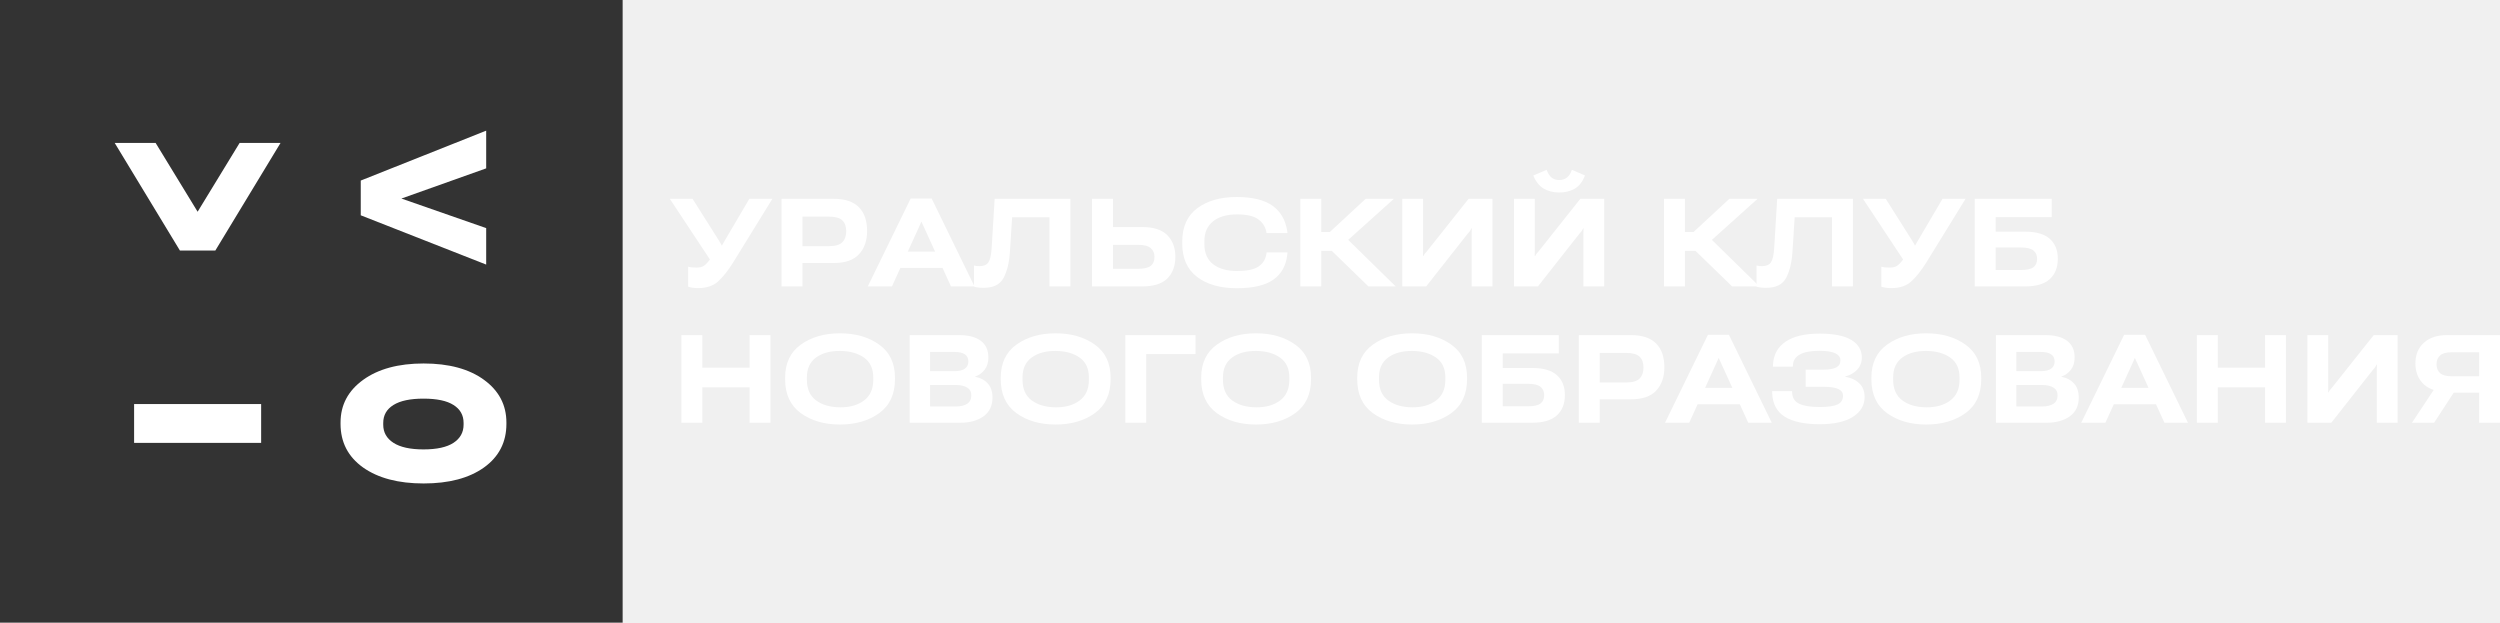
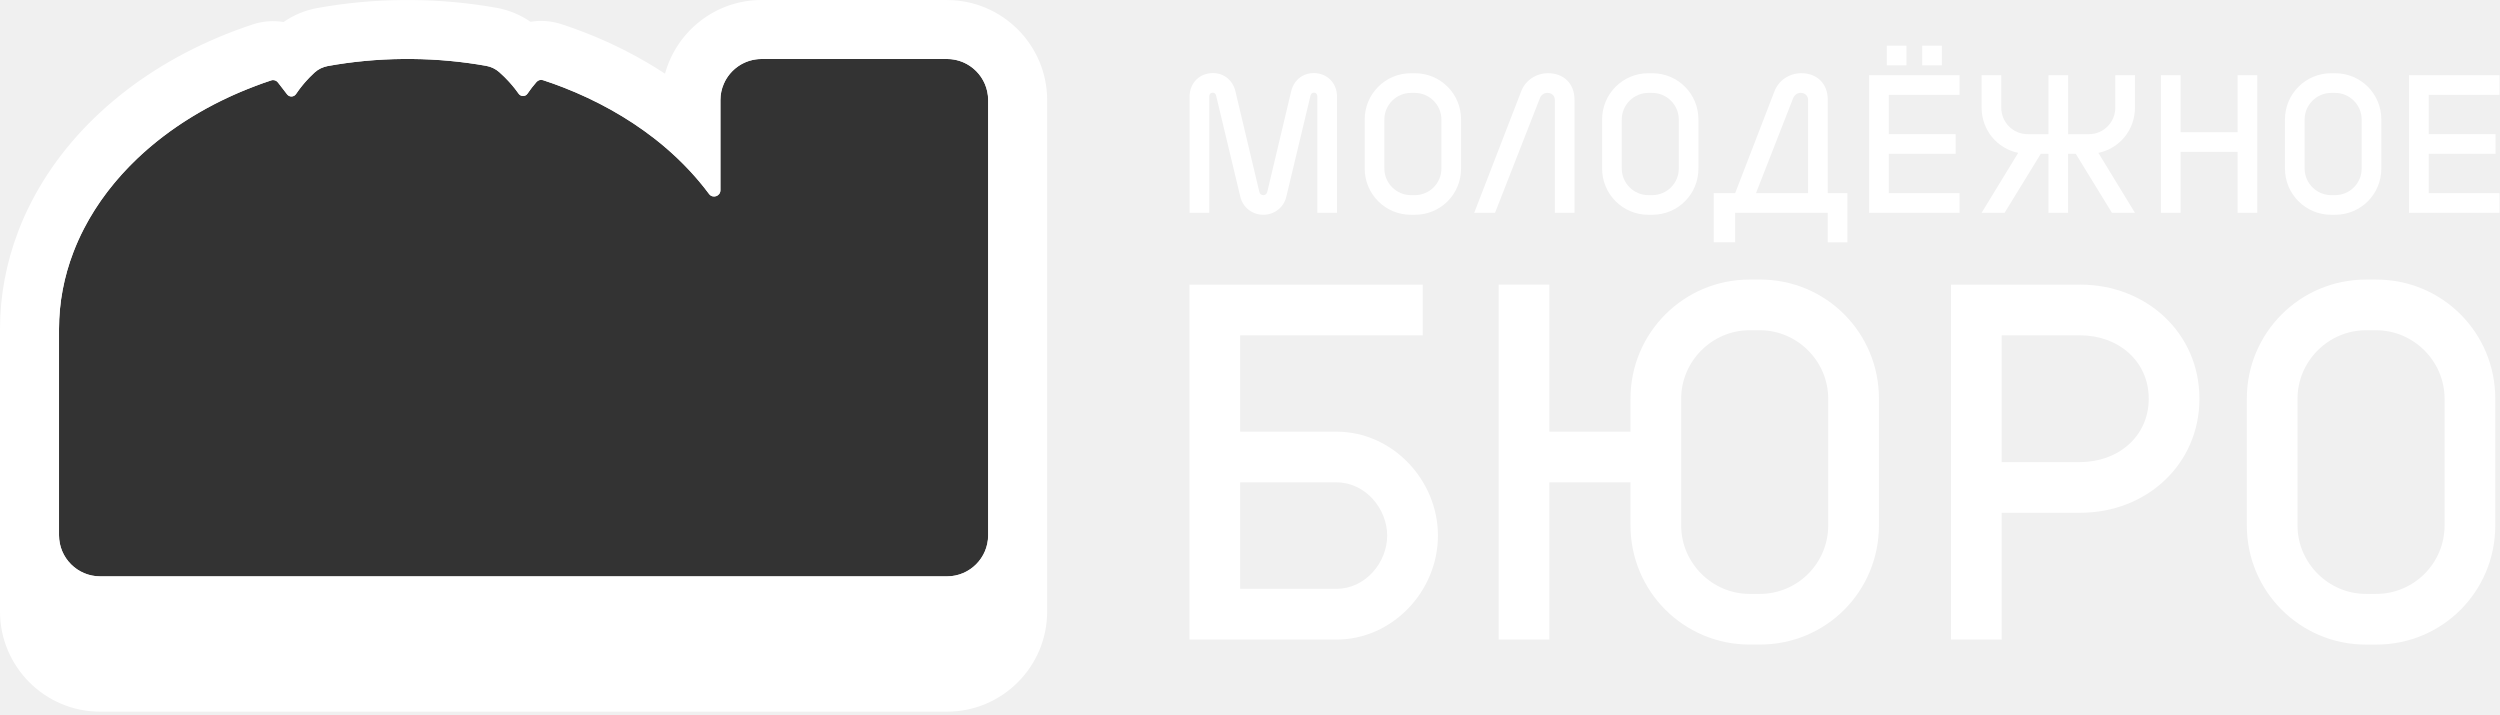
- <svg xmlns="http://www.w3.org/2000/svg" width="265" height="66" viewBox="0 0 265 66" fill="none">
-   <rect width="66" height="66" fill="#333333" />
-   <path d="M29.738 15.15L22.823 26.56H19.073L12.157 15.15H16.495L20.948 22.444L25.4 15.15H29.738Z" fill="white" />
-   <path d="M51.536 28.046L38.24 22.822V19.139L51.536 13.85V17.846L42.55 21.046L51.536 24.18V28.046Z" fill="white" />
-   <path d="M14.215 46.945V42.83H27.681V46.945H14.215Z" fill="white" />
-   <path d="M36.098 44.933V44.791C36.098 42.928 36.898 41.418 38.497 40.263C40.097 39.107 42.232 38.529 44.901 38.529C47.588 38.529 49.722 39.107 51.305 40.263C52.888 41.418 53.679 42.928 53.679 44.791V44.933C53.679 46.874 52.888 48.414 51.305 49.552C49.722 50.682 47.588 51.247 44.901 51.247C42.223 51.247 40.084 50.682 38.484 49.552C36.893 48.414 36.098 46.874 36.098 44.933ZM40.623 44.83V45.024C40.623 45.835 40.984 46.473 41.706 46.939C42.428 47.404 43.488 47.637 44.888 47.637C46.305 47.637 47.366 47.404 48.071 46.939C48.783 46.473 49.14 45.83 49.14 45.011V44.83C49.14 44.01 48.783 43.376 48.071 42.928C47.366 42.479 46.305 42.255 44.888 42.255C43.488 42.255 42.428 42.479 41.706 42.928C40.984 43.376 40.623 44.01 40.623 44.83Z" fill="white" />
-   <path d="M72.944 28.269C73.085 28.307 73.221 28.333 73.353 28.345C73.486 28.358 73.658 28.364 73.872 28.364C74.187 28.364 74.445 28.294 74.645 28.154C74.85 28.009 75.108 27.72 75.419 27.287L75.298 27.574L71 21.074H73.411L76.212 25.507C76.289 25.63 76.342 25.72 76.372 25.775C76.402 25.83 76.445 25.911 76.5 26.017H76.538C76.59 25.911 76.632 25.83 76.666 25.775C76.701 25.715 76.754 25.624 76.826 25.501L79.429 21.074H81.872L77.709 27.829C77.172 28.688 76.641 29.355 76.116 29.831C75.596 30.303 74.895 30.539 74.012 30.539C73.765 30.539 73.554 30.524 73.379 30.495C73.209 30.465 73.064 30.429 72.944 30.386V28.269Z" fill="white" />
-   <path d="M82.844 30.361V21.074H88.383C89.568 21.074 90.453 21.37 91.037 21.961C91.621 22.548 91.913 23.387 91.913 24.48C91.913 25.518 91.623 26.345 91.043 26.961C90.468 27.578 89.57 27.884 88.351 27.88H85.064V30.361H82.844ZM85.064 26.094H87.858C88.536 26.094 89.012 25.956 89.285 25.679C89.562 25.399 89.7 25.01 89.7 24.512C89.7 24.006 89.562 23.621 89.285 23.358C89.012 23.094 88.536 22.962 87.858 22.962H85.064V26.094Z" fill="white" />
-   <path d="M91.984 30.361L96.531 21.042H98.756L103.297 30.361H100.803L97.931 24.059C97.88 23.953 97.833 23.853 97.791 23.759C97.748 23.666 97.712 23.583 97.682 23.511H97.656C97.626 23.583 97.59 23.668 97.548 23.766C97.509 23.864 97.464 23.964 97.413 24.066L94.548 30.361H91.984ZM94.19 28.403L94.919 26.668H100.374L101.084 28.403H94.19Z" fill="white" />
-   <path d="M105.433 21.074H113.459V30.361H111.24V23.032H107.288L107.051 26.693C106.979 27.829 106.755 28.749 106.38 29.455C106.009 30.157 105.305 30.508 104.269 30.508C104.03 30.508 103.83 30.497 103.668 30.476C103.506 30.454 103.365 30.422 103.246 30.38V28.141C103.344 28.171 103.438 28.19 103.527 28.199C103.621 28.207 103.723 28.211 103.834 28.211C104.278 28.211 104.589 28.078 104.768 27.81C104.951 27.537 105.067 27.042 105.113 26.323L105.433 21.074Z" fill="white" />
-   <path d="M115.755 21.074H117.975V24.066H121.045C122.281 24.066 123.181 24.357 123.743 24.939C124.306 25.518 124.588 26.272 124.588 27.204C124.588 28.19 124.302 28.964 123.731 29.525C123.159 30.082 122.275 30.361 121.076 30.361H115.755V21.074ZM117.975 25.953V28.492H120.642C121.273 28.492 121.718 28.388 121.978 28.18C122.243 27.971 122.375 27.652 122.375 27.223C122.375 26.84 122.243 26.534 121.978 26.304C121.718 26.07 121.273 25.953 120.642 25.953H117.975Z" fill="white" />
-   <path d="M125.317 25.807V25.622C125.317 24.044 125.85 22.86 126.916 22.069C127.981 21.278 129.371 20.883 131.085 20.883C132.744 20.883 134.004 21.187 134.865 21.795C135.731 22.399 136.257 23.296 136.445 24.487L136.47 24.703H134.251L134.219 24.518C134.091 23.961 133.789 23.523 133.311 23.205C132.838 22.886 132.111 22.726 131.13 22.726C130.043 22.726 129.192 22.973 128.578 23.466C127.969 23.959 127.664 24.659 127.664 25.564V25.852C127.664 26.817 127.975 27.537 128.598 28.014C129.224 28.49 130.069 28.728 131.13 28.728C132.158 28.728 132.906 28.575 133.375 28.269C133.848 27.963 134.134 27.525 134.232 26.955L134.258 26.757H136.477L136.451 26.987C136.328 28.143 135.837 29.028 134.98 29.64C134.123 30.248 132.831 30.552 131.105 30.552C129.348 30.552 127.943 30.152 126.89 29.353C125.841 28.549 125.317 27.367 125.317 25.807Z" fill="white" />
-   <path d="M145.053 30.361L140.519 25.96L142.201 24.735L147.944 30.361H145.053ZM138.945 24.589H140.966L144.759 21.074H147.752L141.612 26.591H138.945V24.589ZM137.833 30.361V21.074H140.052V30.361H137.833Z" fill="white" />
-   <path d="M158.202 30.361H155.996V24.805C155.996 24.674 155.998 24.561 156.002 24.467C156.011 24.374 156.015 24.287 156.015 24.206H155.97C155.932 24.282 155.887 24.365 155.836 24.455C155.785 24.54 155.702 24.64 155.586 24.754L151.174 30.361H148.641V21.074H150.847V26.534C150.847 26.649 150.845 26.751 150.841 26.84C150.841 26.929 150.841 27.031 150.841 27.146H150.886C150.92 27.053 150.962 26.974 151.014 26.91C151.065 26.842 151.146 26.749 151.257 26.63L155.67 21.074H158.202V30.361Z" fill="white" />
-   <path d="M170.047 30.361H167.84V24.805C167.84 24.674 167.842 24.561 167.847 24.467C167.855 24.374 167.859 24.287 167.859 24.206H167.815C167.776 24.282 167.731 24.365 167.68 24.455C167.629 24.54 167.546 24.64 167.431 24.754L163.018 30.361H160.485V21.074H162.692V26.534C162.692 26.649 162.69 26.751 162.685 26.84C162.685 26.929 162.685 27.031 162.685 27.146H162.73C162.764 27.053 162.807 26.974 162.858 26.91C162.909 26.842 162.99 26.749 163.101 26.63L167.514 21.074H170.047V30.361ZM165.282 19.084C165.597 19.084 165.868 18.995 166.094 18.816C166.324 18.638 166.499 18.366 166.619 18L168.006 18.599C167.759 19.254 167.399 19.72 166.926 19.996C166.457 20.268 165.909 20.405 165.282 20.405C164.651 20.405 164.101 20.266 163.632 19.99C163.163 19.714 162.796 19.252 162.532 18.606L163.945 18C164.073 18.37 164.248 18.644 164.47 18.823C164.691 18.997 164.962 19.084 165.282 19.084Z" fill="white" />
-   <path d="M183.605 30.361L179.071 25.96L180.753 24.735L186.496 30.361H183.605ZM177.497 24.589H179.518L183.311 21.074H186.304L180.164 26.591H177.497V24.589ZM176.384 30.361V21.074H178.604V30.361H176.384Z" fill="white" />
-   <path d="M188.382 21.074H196.409V30.361H194.189V23.032H190.237L190 26.693C189.928 27.829 189.704 28.749 189.329 29.455C188.958 30.157 188.254 30.508 187.218 30.508C186.98 30.508 186.779 30.497 186.617 30.476C186.455 30.454 186.314 30.422 186.195 30.38V28.141C186.293 28.171 186.387 28.19 186.477 28.199C186.57 28.207 186.673 28.211 186.783 28.211C187.227 28.211 187.538 28.078 187.717 27.81C187.901 27.537 188.016 27.042 188.063 26.323L188.382 21.074Z" fill="white" />
-   <path d="M199.421 28.269C199.562 28.307 199.698 28.333 199.83 28.345C199.962 28.358 200.135 28.364 200.348 28.364C200.664 28.364 200.922 28.294 201.122 28.154C201.327 28.009 201.585 27.72 201.896 27.287L201.774 27.574L197.477 21.074H199.888L202.689 25.507C202.766 25.63 202.819 25.72 202.849 25.775C202.879 25.83 202.921 25.911 202.977 26.017H203.015C203.066 25.911 203.109 25.83 203.143 25.775C203.177 25.715 203.23 25.624 203.303 25.501L205.906 21.074H208.349L204.186 27.829C203.648 28.688 203.117 29.355 202.593 29.831C202.073 30.303 201.372 30.539 200.489 30.539C200.242 30.539 200.031 30.524 199.856 30.495C199.685 30.465 199.54 30.429 199.421 30.386V28.269Z" fill="white" />
-   <path d="M209.321 30.361V21.074H217.482V23.013H211.54V24.557H214.668C215.84 24.557 216.71 24.81 217.277 25.316C217.844 25.822 218.128 26.523 218.128 27.421C218.128 28.356 217.84 29.081 217.264 29.596C216.693 30.106 215.825 30.361 214.661 30.361H209.321ZM211.54 26.234V28.62H214.214C214.84 28.62 215.284 28.522 215.544 28.326C215.804 28.131 215.934 27.833 215.934 27.433C215.934 27.059 215.804 26.766 215.544 26.553C215.284 26.34 214.84 26.234 214.214 26.234H211.54Z" fill="white" />
-   <path d="M72.228 44.809V35.522H74.447V38.973H79.455V35.522H81.668V44.809H79.455V41.058H74.447V44.809H72.228Z" fill="white" />
-   <path d="M83.222 40.191V40.044C83.222 38.496 83.776 37.325 84.885 36.53C85.997 35.73 87.381 35.331 89.035 35.331C90.689 35.331 92.075 35.73 93.192 36.53C94.309 37.325 94.868 38.496 94.868 40.044V40.191C94.868 41.785 94.309 42.987 93.192 43.794C92.075 44.598 90.689 45 89.035 45C87.381 45 85.997 44.598 84.885 43.794C83.776 42.987 83.222 41.785 83.222 40.191ZM85.531 40.255C85.531 41.233 85.855 41.962 86.503 42.442C87.155 42.923 88.003 43.167 89.048 43.176C90.084 43.184 90.928 42.944 91.581 42.455C92.237 41.966 92.566 41.237 92.566 40.267V40.006C92.566 39.071 92.239 38.371 91.587 37.907C90.935 37.444 90.088 37.208 89.048 37.2C87.999 37.191 87.151 37.423 86.503 37.895C85.855 38.367 85.531 39.071 85.531 40.006V40.255Z" fill="white" />
-   <path d="M96.428 44.809V35.522H101.66C102.666 35.522 103.436 35.724 103.969 36.128C104.502 36.532 104.768 37.119 104.768 37.888C104.768 38.42 104.634 38.858 104.365 39.202C104.097 39.542 103.762 39.781 103.361 39.917V39.942C103.903 40.036 104.344 40.265 104.685 40.631C105.03 40.992 105.203 41.498 105.203 42.149C105.203 43.016 104.885 43.678 104.25 44.133C103.615 44.583 102.803 44.809 101.813 44.809H96.428ZM98.59 43.087H101.334C101.82 43.087 102.212 42.993 102.51 42.806C102.809 42.619 102.958 42.317 102.958 41.9C102.958 41.53 102.809 41.256 102.51 41.077C102.212 40.899 101.82 40.81 101.334 40.81H98.59V43.087ZM98.59 39.343H101.199C101.668 39.343 102.027 39.255 102.274 39.081C102.521 38.903 102.645 38.647 102.645 38.316C102.645 37.975 102.521 37.722 102.274 37.557C102.027 37.391 101.668 37.308 101.199 37.308H98.59V39.343Z" fill="white" />
-   <path d="M106.079 40.191V40.044C106.079 38.496 106.633 37.325 107.742 36.53C108.855 35.73 110.238 35.331 111.893 35.331C113.547 35.331 114.933 35.73 116.05 36.53C117.167 37.325 117.725 38.496 117.725 40.044V40.191C117.725 41.785 117.167 42.987 116.05 43.794C114.933 44.598 113.547 45 111.893 45C110.238 45 108.855 44.598 107.742 43.794C106.633 42.987 106.079 41.785 106.079 40.191ZM108.388 40.255C108.388 41.233 108.712 41.962 109.36 42.442C110.012 42.923 110.861 43.167 111.905 43.176C112.941 43.184 113.786 42.944 114.438 42.455C115.095 41.966 115.423 41.237 115.423 40.267V40.006C115.423 39.071 115.097 38.371 114.444 37.907C113.792 37.444 112.946 37.208 111.905 37.2C110.857 37.191 110.008 37.423 109.36 37.895C108.712 38.367 108.388 39.071 108.388 40.006V40.255Z" fill="white" />
-   <path d="M119.286 44.809V35.522H126.724V37.531H121.499V44.809H119.286Z" fill="white" />
-   <path d="M127.325 40.191V40.044C127.325 38.496 127.879 37.325 128.988 36.53C130.1 35.73 131.484 35.331 133.138 35.331C134.793 35.331 136.178 35.73 137.295 36.53C138.412 37.325 138.971 38.496 138.971 40.044V40.191C138.971 41.785 138.412 42.987 137.295 43.794C136.178 44.598 134.793 45 133.138 45C131.484 45 130.1 44.598 128.988 43.794C127.879 42.987 127.325 41.785 127.325 40.191ZM129.634 40.255C129.634 41.233 129.958 41.962 130.606 42.442C131.258 42.923 132.107 43.167 133.151 43.176C134.187 43.184 135.031 42.944 135.684 42.455C136.34 41.966 136.669 41.237 136.669 40.267V40.006C136.669 39.071 136.342 38.371 135.69 37.907C135.038 37.444 134.191 37.208 133.151 37.2C132.102 37.191 131.254 37.423 130.606 37.895C129.958 38.367 129.634 39.071 129.634 40.006V40.255Z" fill="white" />
-   <path d="M143.864 40.191V40.044C143.864 38.496 144.418 37.325 145.526 36.53C146.639 35.73 148.023 35.331 149.677 35.331C151.331 35.331 152.717 35.73 153.834 36.53C154.951 37.325 155.51 38.496 155.51 40.044V40.191C155.51 41.785 154.951 42.987 153.834 43.794C152.717 44.598 151.331 45 149.677 45C148.023 45 146.639 44.598 145.526 43.794C144.418 42.987 143.864 41.785 143.864 40.191ZM146.172 40.255C146.172 41.233 146.496 41.962 147.144 42.442C147.797 42.923 148.645 43.167 149.69 43.176C150.726 43.184 151.57 42.944 152.222 42.455C152.879 41.966 153.207 41.237 153.207 40.267V40.006C153.207 39.071 152.881 38.371 152.229 37.907C151.576 37.444 150.73 37.208 149.69 37.2C148.641 37.191 147.792 37.423 147.144 37.895C146.496 38.367 146.172 39.071 146.172 40.006V40.255Z" fill="white" />
-   <path d="M157.07 44.809V35.522H165.231V37.461H159.289V39.005H162.417C163.589 39.005 164.459 39.258 165.026 39.764C165.593 40.27 165.877 40.971 165.877 41.868C165.877 42.804 165.589 43.529 165.013 44.043C164.442 44.553 163.574 44.809 162.41 44.809H157.07ZM159.289 40.682V43.067H161.963C162.589 43.067 163.033 42.97 163.293 42.774C163.553 42.578 163.683 42.281 163.683 41.881C163.683 41.507 163.553 41.214 163.293 41.001C163.033 40.788 162.589 40.682 161.963 40.682H159.289Z" fill="white" />
-   <path d="M167.354 44.809V35.522H172.893C174.078 35.522 174.963 35.818 175.547 36.409C176.131 36.995 176.423 37.835 176.423 38.928C176.423 39.965 176.133 40.793 175.553 41.409C174.977 42.026 174.08 42.332 172.861 42.328H169.573V44.809H167.354ZM169.573 40.542H172.368C173.046 40.542 173.521 40.404 173.794 40.127C174.071 39.846 174.21 39.457 174.21 38.96C174.21 38.454 174.071 38.069 173.794 37.806C173.521 37.542 173.046 37.41 172.368 37.41H169.573V40.542Z" fill="white" />
-   <path d="M176.493 44.809L181.04 35.49H183.266L187.807 44.809H185.313L182.441 38.507C182.39 38.401 182.343 38.301 182.3 38.207C182.258 38.114 182.221 38.031 182.192 37.959H182.166C182.136 38.031 182.1 38.116 182.057 38.214C182.019 38.312 181.974 38.411 181.923 38.513L179.058 44.809H176.493ZM178.7 42.851L179.429 41.116H184.884L185.594 42.851H178.7Z" fill="white" />
-   <path d="M192.885 43.144C193.75 43.144 194.379 43.055 194.771 42.876C195.164 42.693 195.36 42.385 195.36 41.951C195.36 41.628 195.194 41.39 194.861 41.237C194.528 41.08 194.015 41.001 193.32 41.001H191.401V39.183H193.3C193.885 39.183 194.328 39.107 194.631 38.953C194.933 38.8 195.085 38.547 195.085 38.194C195.089 37.888 194.916 37.644 194.567 37.461C194.217 37.278 193.646 37.187 192.853 37.187C191.923 37.187 191.23 37.319 190.774 37.582C190.322 37.846 190.084 38.203 190.058 38.654L190.039 38.864H187.928L187.941 38.628C188.001 37.578 188.448 36.772 189.284 36.211C190.12 35.645 191.314 35.363 192.866 35.363C194.383 35.363 195.511 35.588 196.249 36.039C196.986 36.489 197.355 37.11 197.355 37.901C197.351 38.411 197.185 38.841 196.856 39.19C196.532 39.534 196.11 39.774 195.59 39.91V39.936C196.204 40.038 196.701 40.27 197.08 40.631C197.46 40.988 197.649 41.475 197.649 42.092C197.649 42.959 197.236 43.656 196.409 44.184C195.582 44.707 194.409 44.968 192.891 44.968C191.288 44.968 190.058 44.707 189.201 44.184C188.348 43.656 187.898 42.817 187.852 41.664L187.845 41.46H189.956L189.968 41.632C189.99 42.181 190.241 42.57 190.723 42.8C191.205 43.029 191.925 43.144 192.885 43.144Z" fill="white" />
-   <path d="M198.366 40.191V40.044C198.366 38.496 198.92 37.325 200.028 36.53C201.141 35.73 202.525 35.331 204.179 35.331C205.833 35.331 207.219 35.73 208.336 36.53C209.453 37.325 210.012 38.496 210.012 40.044V40.191C210.012 41.785 209.453 42.987 208.336 43.794C207.219 44.598 205.833 45 204.179 45C202.525 45 201.141 44.598 200.028 43.794C198.92 42.987 198.366 41.785 198.366 40.191ZM200.674 40.255C200.674 41.233 200.998 41.962 201.647 42.442C202.299 42.923 203.147 43.167 204.192 43.176C205.228 43.184 206.072 42.944 206.725 42.455C207.381 41.966 207.709 41.237 207.709 40.267V40.006C207.709 39.071 207.383 38.371 206.731 37.907C206.079 37.444 205.232 37.208 204.192 37.2C203.143 37.191 202.295 37.423 201.647 37.895C200.998 38.367 200.674 39.071 200.674 40.006V40.255Z" fill="white" />
-   <path d="M211.572 44.809V35.522H216.804C217.81 35.522 218.58 35.724 219.113 36.128C219.646 36.532 219.912 37.119 219.912 37.888C219.912 38.42 219.778 38.858 219.509 39.202C219.24 39.542 218.906 39.781 218.505 39.917V39.942C219.046 40.036 219.488 40.265 219.829 40.631C220.174 40.992 220.347 41.498 220.347 42.149C220.347 43.016 220.029 43.678 219.394 44.133C218.759 44.583 217.946 44.809 216.957 44.809H211.572ZM213.734 43.087H216.478C216.964 43.087 217.356 42.993 217.654 42.806C217.953 42.619 218.102 42.317 218.102 41.9C218.102 41.53 217.953 41.256 217.654 41.077C217.356 40.899 216.964 40.81 216.478 40.81H213.734V43.087ZM213.734 39.343H216.343C216.812 39.343 217.17 39.255 217.418 39.081C217.665 38.903 217.789 38.647 217.789 38.316C217.789 37.975 217.665 37.722 217.418 37.557C217.17 37.391 216.812 37.308 216.343 37.308H213.734V39.343Z" fill="white" />
-   <path d="M220.609 44.809L225.156 35.49H227.382L231.923 44.809H229.428L226.557 38.507C226.506 38.401 226.459 38.301 226.416 38.207C226.374 38.114 226.337 38.031 226.307 37.959H226.282C226.252 38.031 226.216 38.116 226.173 38.214C226.135 38.312 226.09 38.411 226.039 38.513L223.174 44.809H220.609ZM222.816 42.851L223.545 41.116H229L229.71 42.851H222.816Z" fill="white" />
-   <path d="M232.869 44.809V35.522H235.088V38.973H240.096V35.522H242.309V44.809H240.096V41.058H235.088V44.809H232.869Z" fill="white" />
-   <path d="M254.147 44.809H251.94V39.253C251.94 39.121 251.943 39.009 251.947 38.915C251.955 38.822 251.96 38.734 251.96 38.654H251.915C251.877 38.73 251.832 38.813 251.781 38.903C251.729 38.987 251.646 39.087 251.531 39.202L247.118 44.809H244.586V35.522H246.792V40.982C246.792 41.097 246.79 41.199 246.786 41.288C246.786 41.377 246.786 41.479 246.786 41.594H246.83C246.865 41.501 246.907 41.422 246.958 41.358C247.01 41.29 247.091 41.197 247.201 41.077L251.614 35.522H254.147V44.809Z" fill="white" />
-   <path d="M265 44.809H262.787V41.626H259.155L258.918 41.511C257.993 41.439 257.281 41.135 256.782 40.599C256.283 40.059 256.034 39.364 256.034 38.513C256.034 37.599 256.332 36.872 256.929 36.332C257.53 35.792 258.338 35.522 259.353 35.522H265V44.809ZM262.787 39.885V37.34H259.871C259.308 37.34 258.901 37.453 258.649 37.678C258.398 37.903 258.272 38.216 258.272 38.615C258.272 39.007 258.396 39.317 258.643 39.547C258.894 39.772 259.304 39.885 259.871 39.885H262.787ZM258.016 44.809H255.669L258.413 40.669H260.715L258.016 44.809Z" fill="white" />
+ <svg xmlns="http://www.w3.org/2000/svg" width="126" height="36" viewBox="0 0 126 36" fill="none">
+   <path d="M14.918 4.74C15.177 4.353 15.49 3.99 15.851 3.658C16.038 3.486 16.271 3.373 16.52 3.328C17.738 3.108 19.007 2.984 20.31 2.973H20.762C22.048 2.984 23.298 3.103 24.502 3.319C24.746 3.362 24.975 3.47 25.161 3.635C25.537 3.966 25.866 4.331 26.14 4.723C26.249 4.879 26.482 4.876 26.587 4.718C26.724 4.514 26.876 4.317 27.042 4.129C27.123 4.038 27.251 4.003 27.367 4.04C27.713 4.153 28.052 4.272 28.383 4.403C30.081 5.063 31.622 5.929 32.952 6.959C34.033 7.797 34.969 8.744 35.737 9.777C35.92 10.021 36.308 9.89 36.308 9.585V5.046C36.308 3.901 37.236 2.973 38.382 2.973H47.727C48.873 2.973 49.801 3.901 49.801 5.046V26.975C49.801 28.12 48.873 29.048 47.727 29.048H5.047C3.901 29.048 2.973 28.12 2.973 26.975V16.59C2.973 15.241 3.227 13.94 3.698 12.71C3.852 12.309 4.027 11.915 4.228 11.528C5.853 8.379 8.953 5.811 12.864 4.337C13.127 4.237 13.397 4.142 13.669 4.052C13.792 4.011 13.927 4.054 14.006 4.157L14.471 4.759C14.585 4.907 14.811 4.898 14.916 4.741L14.918 4.74Z" fill="#333333" />
+   <path d="M47.729 0H38.384C36.062 0 34.103 1.575 33.517 3.713C32.27 2.895 30.914 2.198 29.467 1.636C29.083 1.485 28.685 1.343 28.288 1.215C27.776 1.048 27.243 1.014 26.735 1.098C26.227 0.745 25.644 0.504 25.026 0.394C23.639 0.146 22.214 0.015 20.788 0.003H20.775H20.284C18.841 0.015 17.397 0.15 15.989 0.406C15.375 0.516 14.798 0.758 14.293 1.109C13.786 1.026 13.254 1.061 12.745 1.228C12.449 1.326 12.137 1.436 11.817 1.556C7.185 3.304 3.551 6.362 1.59 10.16C1.342 10.637 1.117 11.137 0.923 11.649C0.311 13.246 0 14.909 0 16.593V30.821C0 33.603 2.265 35.868 5.047 35.868H47.729C50.512 35.868 52.777 33.603 52.777 30.821V5.049C52.777 2.267 50.512 0.003 47.729 0.003V0ZM12.865 4.335C13.128 4.236 13.399 4.139 13.671 4.051C13.794 4.01 13.929 4.051 14.008 4.154L14.473 4.757C14.486 4.774 14.501 4.789 14.518 4.801C14.639 4.901 14.826 4.878 14.918 4.74C14.969 4.665 15.02 4.59 15.075 4.518C15.3 4.214 15.56 3.927 15.85 3.66C16.037 3.488 16.27 3.375 16.519 3.329C17.738 3.108 19.006 2.985 20.309 2.973H20.761C22.049 2.985 23.299 3.104 24.503 3.319C24.747 3.363 24.976 3.47 25.161 3.635C25.473 3.91 25.754 4.21 25.997 4.529C26.047 4.593 26.095 4.658 26.14 4.724C26.227 4.849 26.394 4.871 26.512 4.795C26.54 4.776 26.567 4.75 26.588 4.718C26.726 4.514 26.877 4.318 27.043 4.13C27.125 4.038 27.253 4.003 27.369 4.041C27.713 4.153 28.053 4.274 28.385 4.404C30.082 5.063 31.623 5.931 32.954 6.96C33.159 7.118 33.358 7.28 33.55 7.446C34.382 8.159 35.115 8.941 35.738 9.777C35.921 10.023 36.31 9.89 36.31 9.587V5.047C36.31 4.75 36.372 4.47 36.485 4.216C36.805 3.484 37.537 2.973 38.386 2.973H47.731C48.58 2.973 49.309 3.484 49.629 4.214C49.742 4.469 49.805 4.75 49.805 5.047V26.976C49.805 28.121 48.875 29.05 47.731 29.05H5.049C3.904 29.05 2.975 28.121 2.975 26.976V16.59C2.975 15.242 3.229 13.94 3.7 12.711C3.854 12.309 4.029 11.915 4.231 11.528C4.899 10.235 5.816 9.04 6.934 7.977C8.541 6.453 10.563 5.205 12.867 4.337L12.865 4.335Z" fill="white" />
+   <path d="M60.946 4.87C60.946 4.761 60.995 4.682 61.104 4.671C61.194 4.661 61.273 4.72 61.292 4.819L62.511 9.912C62.641 10.467 63.126 10.824 63.671 10.824C64.216 10.824 64.701 10.467 64.831 9.912L66.049 4.819C66.069 4.72 66.148 4.661 66.237 4.671C66.346 4.68 66.395 4.761 66.395 4.87V10.726H67.386V4.87C67.386 4.246 66.97 3.759 66.355 3.691C65.741 3.623 65.226 3.988 65.077 4.593L63.869 9.677C63.839 9.786 63.76 9.835 63.671 9.835C63.582 9.835 63.502 9.786 63.472 9.677L62.263 4.593C62.115 3.988 61.6 3.622 60.985 3.691C60.371 3.761 59.955 4.246 59.955 4.87V10.726H60.946V4.87Z" fill="white" />
+   <path d="M71.309 3.691H71.11C69.822 3.691 68.781 4.732 68.781 6.02V8.497C68.781 9.785 69.822 10.825 71.11 10.825H71.309C72.608 10.825 73.638 9.785 73.638 8.497V6.02C73.638 4.732 72.608 3.691 71.309 3.691ZM72.647 8.497C72.647 9.23 72.053 9.835 71.309 9.835H71.11C70.377 9.835 69.772 9.23 69.772 8.497V6.02C69.772 5.287 70.377 4.682 71.11 4.682H71.309C72.042 4.682 72.647 5.287 72.647 6.02V8.497Z" fill="white" />
+   <path d="M77.988 4.681C78.216 4.681 78.364 4.83 78.364 5.048V10.725H79.355V5.018C79.355 4.225 78.819 3.689 78.026 3.689C77.412 3.689 76.876 4.056 76.669 4.601L74.301 10.724H75.351L77.611 4.947C77.671 4.789 77.819 4.68 77.987 4.68L77.988 4.681Z" fill="white" />
+   <path d="M83.075 10.825H83.272C84.571 10.825 85.601 9.785 85.601 8.497V6.02C85.601 4.732 84.571 3.691 83.272 3.691H83.075C81.787 3.691 80.746 4.732 80.746 6.02V8.497C80.746 9.785 81.787 10.825 83.075 10.825ZM81.737 6.02C81.737 5.287 82.342 4.682 83.075 4.682H83.272C84.005 4.682 84.611 5.287 84.611 6.02V8.497C84.611 9.23 84.016 9.835 83.272 9.835H83.075C82.342 9.835 81.737 9.23 81.737 8.497V6.02Z" fill="white" />
+   <path d="M87.452 10.725H92.119V12.212H93.109V9.735H92.119V5.018C92.119 4.225 91.583 3.689 90.79 3.689C90.176 3.689 89.64 4.056 89.433 4.601L87.452 9.734H86.371V12.211H87.452V10.724V10.725ZM90.376 4.948C90.436 4.79 90.584 4.681 90.752 4.681C90.98 4.681 91.128 4.83 91.128 5.048V9.735H88.502L90.374 4.948H90.376Z" fill="white" />
+   <path d="M97.87 2.303H96.879V3.293H97.87V2.303Z" fill="white" />
+   <path d="M98.761 9.735H95.194V7.753H98.564V6.762H95.194V4.781H98.761V3.789H94.203V10.726H98.761V9.735Z" fill="white" />
+   <path d="M96.086 2.303H95.096V3.293H96.086V2.303Z" fill="white" />
+   <path d="M101.031 10.726L102.855 7.753H103.242V10.726H104.232V7.753H104.619L106.442 10.726H107.602L105.758 7.704C106.818 7.486 107.602 6.554 107.602 5.424V3.789H106.611V5.424C106.611 6.167 106.017 6.762 105.284 6.762H104.234V3.789H103.243V6.762H102.192C101.459 6.762 100.864 6.168 100.864 5.424V3.789H99.873V5.424C99.873 6.554 100.657 7.486 101.717 7.704L99.873 10.726H101.033H101.031Z" fill="white" />
+   <path d="M113.765 10.726V3.789H112.775V6.663H109.901V3.789H108.91V10.726H109.901V7.653H112.775V10.726H113.765Z" fill="white" />
+   <path d="M117.491 10.825H117.69C118.988 10.825 120.019 9.785 120.019 8.497V6.02C120.019 4.732 118.988 3.691 117.69 3.691H117.491C116.203 3.691 115.162 4.732 115.162 6.02V8.497C115.162 9.785 116.203 10.825 117.491 10.825ZM116.153 6.02C116.153 5.287 116.758 4.682 117.491 4.682H117.69C118.423 4.682 119.028 5.287 119.028 6.02V8.497C119.028 9.23 118.434 9.835 117.69 9.835H117.491C116.758 9.835 116.153 9.23 116.153 8.497V6.02Z" fill="white" />
+   <path d="M125.975 4.781V3.789H121.416V10.726H125.975V9.735H122.407V7.753H125.776V6.762H122.407V4.781H125.975Z" fill="white" />
+   <path d="M67.359 21.756H62.504V16.901H71.705V14.347H59.949V32.234H67.361C70.172 32.234 72.472 29.806 72.472 26.995C72.472 24.184 70.172 21.756 67.361 21.756H67.359ZM67.359 29.676H62.504V24.311H67.359C68.816 24.311 69.914 25.639 69.914 26.994C69.914 28.348 68.816 29.676 67.359 29.676Z" fill="white" />
+   <path d="M88.694 14.089H88.183C84.861 14.089 82.177 16.772 82.177 20.094V21.755H78.088V14.344H75.533V32.231H78.088V24.309H82.177V26.481C82.177 29.803 84.861 32.486 88.183 32.486H88.694C92.042 32.486 94.699 29.803 94.699 26.481V20.093C94.699 16.771 92.042 14.088 88.694 14.088V14.089ZM92.142 26.483C92.142 28.374 90.609 29.933 88.692 29.933H88.181C86.29 29.933 84.731 28.374 84.731 26.483V20.094C84.731 18.203 86.29 16.644 88.181 16.644H88.692C90.584 16.644 92.142 18.203 92.142 20.094V26.483Z" fill="white" />
+   <path d="M104.846 14.346H98.33V32.233H100.885V25.844H104.846C108.168 25.844 110.851 23.416 110.851 20.095C110.851 16.773 108.168 14.345 104.846 14.345V14.346ZM104.846 23.29H100.885V16.901H104.846C106.738 16.901 108.296 18.179 108.296 20.095C108.296 22.01 106.738 23.288 104.846 23.288V23.29Z" fill="white" />
+   <path d="M119.756 14.09H119.245C115.923 14.09 113.24 16.773 113.24 20.094V26.483C113.24 29.805 115.923 32.488 119.245 32.488H119.756C123.104 32.488 125.762 29.805 125.762 26.483V20.094C125.762 16.773 123.104 14.09 119.756 14.09ZM123.207 26.483C123.207 28.374 121.674 29.933 119.756 29.933H119.245C117.354 29.933 115.795 28.374 115.795 26.483V20.094C115.795 18.203 117.354 16.645 119.245 16.645H119.756C121.648 16.645 123.207 18.203 123.207 20.094V26.483Z" fill="white" />
</svg>
